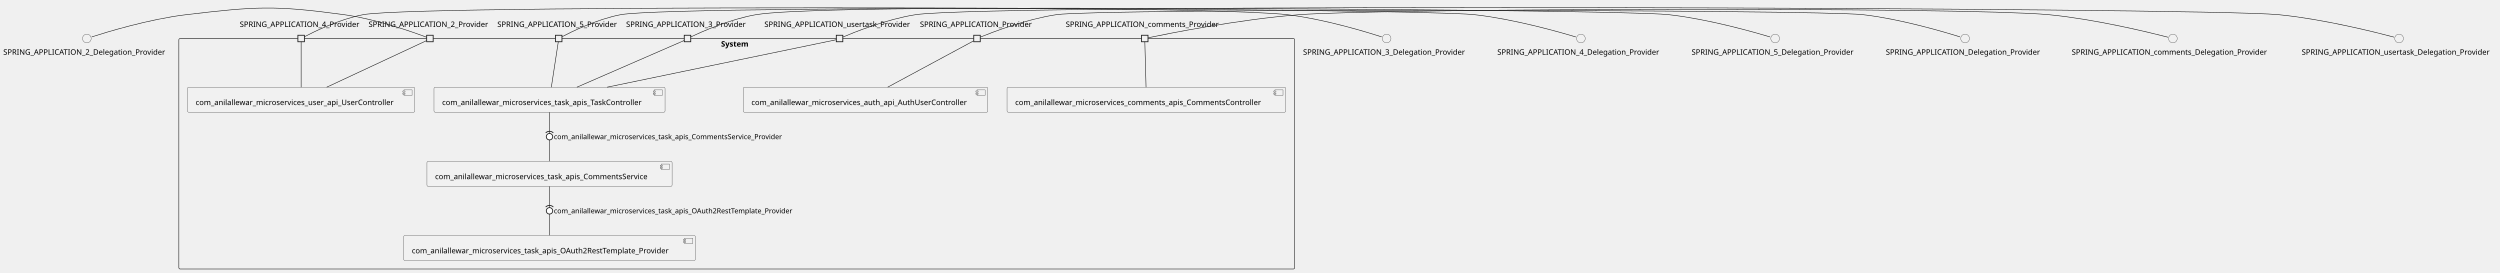
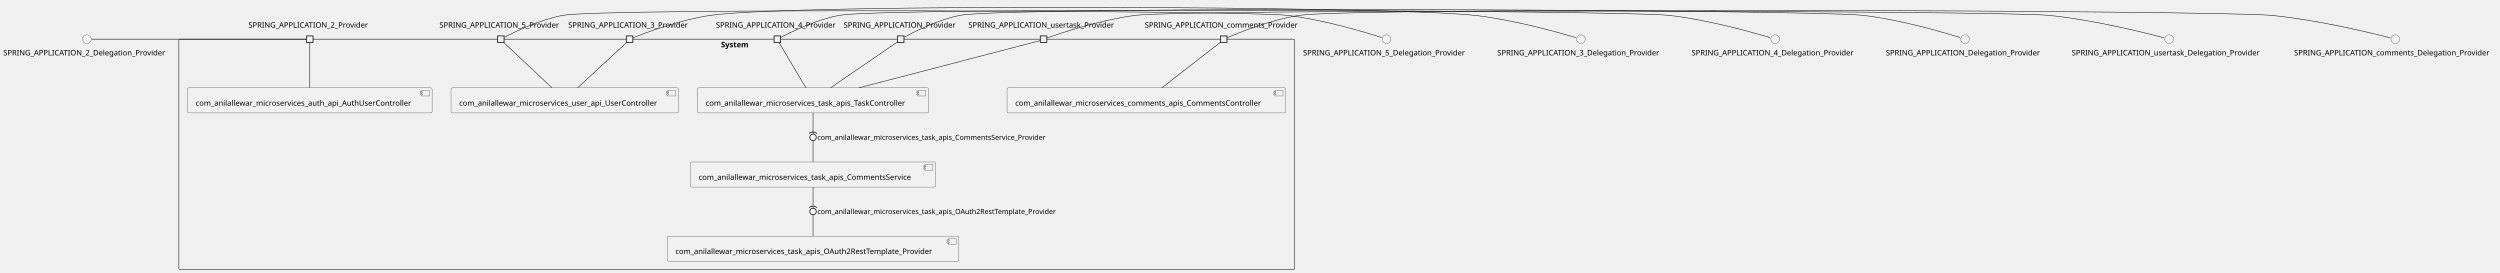
- <svg xmlns="http://www.w3.org/2000/svg" xmlns:xlink="http://www.w3.org/1999/xlink" contentStyleType="text/css" height="503px" preserveAspectRatio="none" style="width:4620px;height:503px;background:#FFFFFF;" version="1.1" viewBox="0 0 4620 503" width="4620px" zoomAndPan="magnify">
+ <svg xmlns="http://www.w3.org/2000/svg" xmlns:xlink="http://www.w3.org/1999/xlink" contentStyleType="text/css" height="504px" preserveAspectRatio="none" style="width:4620px;height:504px;background:#FFFFFF;" version="1.1" viewBox="0 0 4620 504" width="4620px" zoomAndPan="magnify">
  <defs />
  <g>
    <g id="cluster_System">
-       <rect fill="none" height="426" rx="2.5" ry="2.5" style="stroke:#181818;stroke-width:1.0;" width="2062" x="330.5" y="71.15" />
-       <text fill="#000000" font-family="sans-serif" font-size="14" font-weight="bold" lengthAdjust="spacing" textLength="58" x="1332.5" y="86.145">System</text>
+       <rect fill="none" height="426" rx="2.5" ry="2.5" style="stroke:#181818;stroke-width:1.0;" width="2062" x="330.5" y="72.38" />
+       <text fill="#000000" font-family="sans-serif" font-size="14" font-weight="bold" lengthAdjust="spacing" textLength="58" x="1332.5" y="87.375">System</text>
    </g>
    <g id="elem_com_anilallewar_microservices_auth_api_AuthUserController">
-       <a href="anilallewar-microservices-basics-spring-boot.repository#_YavL6vFfEe6Uf7faws-ohA" target="_top" title="anilallewar-microservices-basics-spring-boot.repository#_YavL6vFfEe6Uf7faws-ohA" xlink:actuate="onRequest" xlink:href="anilallewar-microservices-basics-spring-boot.repository#_YavL6vFfEe6Uf7faws-ohA" xlink:show="new" xlink:title="anilallewar-microservices-basics-spring-boot.repository#_YavL6vFfEe6Uf7faws-ohA" xlink:type="simple">
-         <rect fill="#F1F1F1" height="46.297" rx="2.5" ry="2.5" style="stroke:#181818;stroke-width:0.5;" width="452" x="1373.5" y="161.15" />
-         <rect fill="#F1F1F1" height="10" style="stroke:#181818;stroke-width:0.5;" width="15" x="1805.5" y="166.15" />
-         <rect fill="#F1F1F1" height="2" style="stroke:#181818;stroke-width:0.5;" width="4" x="1803.5" y="168.15" />
-         <rect fill="#F1F1F1" height="2" style="stroke:#181818;stroke-width:0.5;" width="4" x="1803.5" y="172.15" />
-         <text fill="#000000" font-family="sans-serif" font-size="14" lengthAdjust="spacing" textLength="412" x="1388.5" y="194.145">com_anilallewar_microservices_auth_api_AuthUserController</text>
+       <a href="anilallewar-microservices-basics-spring-boot.repository#_kJrs-vIoEe6jtf6hvZSwqQ" target="_top" title="anilallewar-microservices-basics-spring-boot.repository#_kJrs-vIoEe6jtf6hvZSwqQ" xlink:actuate="onRequest" xlink:href="anilallewar-microservices-basics-spring-boot.repository#_kJrs-vIoEe6jtf6hvZSwqQ" xlink:show="new" xlink:title="anilallewar-microservices-basics-spring-boot.repository#_kJrs-vIoEe6jtf6hvZSwqQ" xlink:type="simple">
+         <rect fill="#F1F1F1" height="46.297" rx="2.5" ry="2.5" style="stroke:#181818;stroke-width:0.5;" width="452" x="346.5" y="162.38" />
+         <rect fill="#F1F1F1" height="10" style="stroke:#181818;stroke-width:0.5;" width="15" x="778.5" y="167.38" />
+         <rect fill="#F1F1F1" height="2" style="stroke:#181818;stroke-width:0.5;" width="4" x="776.5" y="169.38" />
+         <rect fill="#F1F1F1" height="2" style="stroke:#181818;stroke-width:0.5;" width="4" x="776.5" y="173.38" />
+         <text fill="#000000" font-family="sans-serif" font-size="14" lengthAdjust="spacing" textLength="412" x="361.5" y="195.375">com_anilallewar_microservices_auth_api_AuthUserController</text>
      </a>
    </g>
    <g id="elem_com_anilallewar_microservices_comments_apis_CommentsController">
-       <a href="anilallewar-microservices-basics-spring-boot.repository#_YavL6vFfEe6Uf7faws-ohA" target="_top" title="anilallewar-microservices-basics-spring-boot.repository#_YavL6vFfEe6Uf7faws-ohA" xlink:actuate="onRequest" xlink:href="anilallewar-microservices-basics-spring-boot.repository#_YavL6vFfEe6Uf7faws-ohA" xlink:show="new" xlink:title="anilallewar-microservices-basics-spring-boot.repository#_YavL6vFfEe6Uf7faws-ohA" xlink:type="simple">
-         <rect fill="#F1F1F1" height="46.297" rx="2.5" ry="2.5" style="stroke:#181818;stroke-width:0.5;" width="515" x="1861" y="161.15" />
-         <rect fill="#F1F1F1" height="10" style="stroke:#181818;stroke-width:0.5;" width="15" x="2356" y="166.15" />
-         <rect fill="#F1F1F1" height="2" style="stroke:#181818;stroke-width:0.5;" width="4" x="2354" y="168.15" />
-         <rect fill="#F1F1F1" height="2" style="stroke:#181818;stroke-width:0.5;" width="4" x="2354" y="172.15" />
-         <text fill="#000000" font-family="sans-serif" font-size="14" lengthAdjust="spacing" textLength="475" x="1876" y="194.145">com_anilallewar_microservices_comments_apis_CommentsController</text>
+       <a href="anilallewar-microservices-basics-spring-boot.repository#_kJrs-vIoEe6jtf6hvZSwqQ" target="_top" title="anilallewar-microservices-basics-spring-boot.repository#_kJrs-vIoEe6jtf6hvZSwqQ" xlink:actuate="onRequest" xlink:href="anilallewar-microservices-basics-spring-boot.repository#_kJrs-vIoEe6jtf6hvZSwqQ" xlink:show="new" xlink:title="anilallewar-microservices-basics-spring-boot.repository#_kJrs-vIoEe6jtf6hvZSwqQ" xlink:type="simple">
+         <rect fill="#F1F1F1" height="46.297" rx="2.5" ry="2.5" style="stroke:#181818;stroke-width:0.5;" width="515" x="1861" y="162.38" />
+         <rect fill="#F1F1F1" height="10" style="stroke:#181818;stroke-width:0.5;" width="15" x="2356" y="167.38" />
+         <rect fill="#F1F1F1" height="2" style="stroke:#181818;stroke-width:0.5;" width="4" x="2354" y="169.38" />
+         <rect fill="#F1F1F1" height="2" style="stroke:#181818;stroke-width:0.5;" width="4" x="2354" y="173.38" />
+         <text fill="#000000" font-family="sans-serif" font-size="14" lengthAdjust="spacing" textLength="475" x="1876" y="195.375">com_anilallewar_microservices_comments_apis_CommentsController</text>
      </a>
    </g>
    <g id="elem_com_anilallewar_microservices_task_apis_CommentsService">
-       <a href="anilallewar-microservices-basics-spring-boot.repository#_YavL6vFfEe6Uf7faws-ohA" target="_top" title="anilallewar-microservices-basics-spring-boot.repository#_YavL6vFfEe6Uf7faws-ohA" xlink:actuate="onRequest" xlink:href="anilallewar-microservices-basics-spring-boot.repository#_YavL6vFfEe6Uf7faws-ohA" xlink:show="new" xlink:title="anilallewar-microservices-basics-spring-boot.repository#_YavL6vFfEe6Uf7faws-ohA" xlink:type="simple">
-         <rect fill="#F1F1F1" height="46.297" rx="2.5" ry="2.5" style="stroke:#181818;stroke-width:0.5;" width="453" x="789" y="298.15" />
-         <rect fill="#F1F1F1" height="10" style="stroke:#181818;stroke-width:0.5;" width="15" x="1222" y="303.15" />
-         <rect fill="#F1F1F1" height="2" style="stroke:#181818;stroke-width:0.5;" width="4" x="1220" y="305.15" />
-         <rect fill="#F1F1F1" height="2" style="stroke:#181818;stroke-width:0.5;" width="4" x="1220" y="309.15" />
-         <text fill="#000000" font-family="sans-serif" font-size="14" lengthAdjust="spacing" textLength="413" x="804" y="331.145">com_anilallewar_microservices_task_apis_CommentsService</text>
+       <a href="anilallewar-microservices-basics-spring-boot.repository#_kJrs-vIoEe6jtf6hvZSwqQ" target="_top" title="anilallewar-microservices-basics-spring-boot.repository#_kJrs-vIoEe6jtf6hvZSwqQ" xlink:actuate="onRequest" xlink:href="anilallewar-microservices-basics-spring-boot.repository#_kJrs-vIoEe6jtf6hvZSwqQ" xlink:show="new" xlink:title="anilallewar-microservices-basics-spring-boot.repository#_kJrs-vIoEe6jtf6hvZSwqQ" xlink:type="simple">
+         <rect fill="#F1F1F1" height="46.297" rx="2.5" ry="2.5" style="stroke:#181818;stroke-width:0.5;" width="453" x="1276" y="299.38" />
+         <rect fill="#F1F1F1" height="10" style="stroke:#181818;stroke-width:0.5;" width="15" x="1709" y="304.38" />
+         <rect fill="#F1F1F1" height="2" style="stroke:#181818;stroke-width:0.5;" width="4" x="1707" y="306.38" />
+         <rect fill="#F1F1F1" height="2" style="stroke:#181818;stroke-width:0.5;" width="4" x="1707" y="310.38" />
+         <text fill="#000000" font-family="sans-serif" font-size="14" lengthAdjust="spacing" textLength="413" x="1291" y="332.375">com_anilallewar_microservices_task_apis_CommentsService</text>
      </a>
    </g>
    <g id="elem_com_anilallewar_microservices_task_apis_OAuth2RestTemplate_Provider">
-       <a href="anilallewar-microservices-basics-spring-boot.repository#_YavL6vFfEe6Uf7faws-ohA" target="_top" title="anilallewar-microservices-basics-spring-boot.repository#_YavL6vFfEe6Uf7faws-ohA" xlink:actuate="onRequest" xlink:href="anilallewar-microservices-basics-spring-boot.repository#_YavL6vFfEe6Uf7faws-ohA" xlink:show="new" xlink:title="anilallewar-microservices-basics-spring-boot.repository#_YavL6vFfEe6Uf7faws-ohA" xlink:type="simple">
-         <rect fill="#F1F1F1" height="46.297" rx="2.5" ry="2.5" style="stroke:#181818;stroke-width:0.5;" width="539" x="746" y="435.15" />
-         <rect fill="#F1F1F1" height="10" style="stroke:#181818;stroke-width:0.5;" width="15" x="1265" y="440.15" />
-         <rect fill="#F1F1F1" height="2" style="stroke:#181818;stroke-width:0.5;" width="4" x="1263" y="442.15" />
-         <rect fill="#F1F1F1" height="2" style="stroke:#181818;stroke-width:0.5;" width="4" x="1263" y="446.15" />
-         <text fill="#000000" font-family="sans-serif" font-size="14" lengthAdjust="spacing" textLength="499" x="761" y="468.145">com_anilallewar_microservices_task_apis_OAuth2RestTemplate_Provider</text>
+       <a href="anilallewar-microservices-basics-spring-boot.repository#_kJrs-vIoEe6jtf6hvZSwqQ" target="_top" title="anilallewar-microservices-basics-spring-boot.repository#_kJrs-vIoEe6jtf6hvZSwqQ" xlink:actuate="onRequest" xlink:href="anilallewar-microservices-basics-spring-boot.repository#_kJrs-vIoEe6jtf6hvZSwqQ" xlink:show="new" xlink:title="anilallewar-microservices-basics-spring-boot.repository#_kJrs-vIoEe6jtf6hvZSwqQ" xlink:type="simple">
+         <rect fill="#F1F1F1" height="46.297" rx="2.5" ry="2.5" style="stroke:#181818;stroke-width:0.5;" width="539" x="1233" y="436.38" />
+         <rect fill="#F1F1F1" height="10" style="stroke:#181818;stroke-width:0.5;" width="15" x="1752" y="441.38" />
+         <rect fill="#F1F1F1" height="2" style="stroke:#181818;stroke-width:0.5;" width="4" x="1750" y="443.38" />
+         <rect fill="#F1F1F1" height="2" style="stroke:#181818;stroke-width:0.5;" width="4" x="1750" y="447.38" />
+         <text fill="#000000" font-family="sans-serif" font-size="14" lengthAdjust="spacing" textLength="499" x="1248" y="469.375">com_anilallewar_microservices_task_apis_OAuth2RestTemplate_Provider</text>
      </a>
    </g>
    <g id="elem_com_anilallewar_microservices_task_apis_TaskController">
-       <a href="anilallewar-microservices-basics-spring-boot.repository#_YavL6vFfEe6Uf7faws-ohA" target="_top" title="anilallewar-microservices-basics-spring-boot.repository#_YavL6vFfEe6Uf7faws-ohA" xlink:actuate="onRequest" xlink:href="anilallewar-microservices-basics-spring-boot.repository#_YavL6vFfEe6Uf7faws-ohA" xlink:show="new" xlink:title="anilallewar-microservices-basics-spring-boot.repository#_YavL6vFfEe6Uf7faws-ohA" xlink:type="simple">
-         <rect fill="#F1F1F1" height="46.297" rx="2.5" ry="2.5" style="stroke:#181818;stroke-width:0.5;" width="427" x="802" y="161.15" />
-         <rect fill="#F1F1F1" height="10" style="stroke:#181818;stroke-width:0.5;" width="15" x="1209" y="166.15" />
-         <rect fill="#F1F1F1" height="2" style="stroke:#181818;stroke-width:0.5;" width="4" x="1207" y="168.15" />
-         <rect fill="#F1F1F1" height="2" style="stroke:#181818;stroke-width:0.5;" width="4" x="1207" y="172.15" />
-         <text fill="#000000" font-family="sans-serif" font-size="14" lengthAdjust="spacing" textLength="387" x="817" y="194.145">com_anilallewar_microservices_task_apis_TaskController</text>
+       <a href="anilallewar-microservices-basics-spring-boot.repository#_kJrs-vIoEe6jtf6hvZSwqQ" target="_top" title="anilallewar-microservices-basics-spring-boot.repository#_kJrs-vIoEe6jtf6hvZSwqQ" xlink:actuate="onRequest" xlink:href="anilallewar-microservices-basics-spring-boot.repository#_kJrs-vIoEe6jtf6hvZSwqQ" xlink:show="new" xlink:title="anilallewar-microservices-basics-spring-boot.repository#_kJrs-vIoEe6jtf6hvZSwqQ" xlink:type="simple">
+         <rect fill="#F1F1F1" height="46.297" rx="2.5" ry="2.5" style="stroke:#181818;stroke-width:0.5;" width="427" x="1289" y="162.38" />
+         <rect fill="#F1F1F1" height="10" style="stroke:#181818;stroke-width:0.5;" width="15" x="1696" y="167.38" />
+         <rect fill="#F1F1F1" height="2" style="stroke:#181818;stroke-width:0.5;" width="4" x="1694" y="169.38" />
+         <rect fill="#F1F1F1" height="2" style="stroke:#181818;stroke-width:0.5;" width="4" x="1694" y="173.38" />
+         <text fill="#000000" font-family="sans-serif" font-size="14" lengthAdjust="spacing" textLength="387" x="1304" y="195.375">com_anilallewar_microservices_task_apis_TaskController</text>
      </a>
    </g>
    <g id="elem_com_anilallewar_microservices_user_api_UserController">
-       <a href="anilallewar-microservices-basics-spring-boot.repository#_YavL6vFfEe6Uf7faws-ohA" target="_top" title="anilallewar-microservices-basics-spring-boot.repository#_YavL6vFfEe6Uf7faws-ohA" xlink:actuate="onRequest" xlink:href="anilallewar-microservices-basics-spring-boot.repository#_YavL6vFfEe6Uf7faws-ohA" xlink:show="new" xlink:title="anilallewar-microservices-basics-spring-boot.repository#_YavL6vFfEe6Uf7faws-ohA" xlink:type="simple">
-         <rect fill="#F1F1F1" height="46.297" rx="2.5" ry="2.5" style="stroke:#181818;stroke-width:0.5;" width="420" x="346.5" y="161.15" />
-         <rect fill="#F1F1F1" height="10" style="stroke:#181818;stroke-width:0.5;" width="15" x="746.5" y="166.15" />
-         <rect fill="#F1F1F1" height="2" style="stroke:#181818;stroke-width:0.5;" width="4" x="744.5" y="168.15" />
-         <rect fill="#F1F1F1" height="2" style="stroke:#181818;stroke-width:0.5;" width="4" x="744.5" y="172.15" />
-         <text fill="#000000" font-family="sans-serif" font-size="14" lengthAdjust="spacing" textLength="380" x="361.5" y="194.145">com_anilallewar_microservices_user_api_UserController</text>
+       <a href="anilallewar-microservices-basics-spring-boot.repository#_kJrs-vIoEe6jtf6hvZSwqQ" target="_top" title="anilallewar-microservices-basics-spring-boot.repository#_kJrs-vIoEe6jtf6hvZSwqQ" xlink:actuate="onRequest" xlink:href="anilallewar-microservices-basics-spring-boot.repository#_kJrs-vIoEe6jtf6hvZSwqQ" xlink:show="new" xlink:title="anilallewar-microservices-basics-spring-boot.repository#_kJrs-vIoEe6jtf6hvZSwqQ" xlink:type="simple">
+         <rect fill="#F1F1F1" height="46.297" rx="2.5" ry="2.5" style="stroke:#181818;stroke-width:0.5;" width="420" x="833.5" y="162.38" />
+         <rect fill="#F1F1F1" height="10" style="stroke:#181818;stroke-width:0.5;" width="15" x="1233.5" y="167.38" />
+         <rect fill="#F1F1F1" height="2" style="stroke:#181818;stroke-width:0.5;" width="4" x="1231.5" y="169.38" />
+         <rect fill="#F1F1F1" height="2" style="stroke:#181818;stroke-width:0.5;" width="4" x="1231.5" y="173.38" />
+         <text fill="#000000" font-family="sans-serif" font-size="14" lengthAdjust="spacing" textLength="380" x="848.5" y="195.375">com_anilallewar_microservices_user_api_UserController</text>
      </a>
    </g>
-     <text fill="#000000" font-family="sans-serif" font-size="14" lengthAdjust="spacing" textLength="227" x="681" y="49.848">SPRING_APPLICATION_2_Provider</text>
-     <rect fill="#F1F1F1" height="12" style="stroke:#181818;stroke-width:1.5;" width="12" x="788.5" y="65.15" />
-     <text fill="#000000" font-family="sans-serif" font-size="14" lengthAdjust="spacing" textLength="227" x="1157" y="49.848">SPRING_APPLICATION_3_Provider</text>
-     <rect fill="#F1F1F1" height="12" style="stroke:#181818;stroke-width:1.5;" width="12" x="1264.5" y="65.15" />
-     <text fill="#000000" font-family="sans-serif" font-size="14" lengthAdjust="spacing" textLength="227" x="443" y="49.848">SPRING_APPLICATION_4_Provider</text>
-     <rect fill="#F1F1F1" height="12" style="stroke:#181818;stroke-width:1.5;" width="12" x="550.5" y="65.15" />
-     <text fill="#000000" font-family="sans-serif" font-size="14" lengthAdjust="spacing" textLength="227" x="919" y="49.848">SPRING_APPLICATION_5_Provider</text>
-     <rect fill="#F1F1F1" height="12" style="stroke:#181818;stroke-width:1.5;" width="12" x="1026.5" y="65.15" />
-     <text fill="#000000" font-family="sans-serif" font-size="14" lengthAdjust="spacing" textLength="211" x="1700" y="49.848">SPRING_APPLICATION_Provider</text>
-     <rect fill="#F1F1F1" height="12" style="stroke:#181818;stroke-width:1.5;" width="12" x="1799.5" y="65.15" />
-     <text fill="#000000" font-family="sans-serif" font-size="14" lengthAdjust="spacing" textLength="292" x="1969.5" y="49.848">SPRING_APPLICATION_comments_Provider</text>
-     <rect fill="#F1F1F1" height="12" style="stroke:#181818;stroke-width:1.5;" width="12" x="2109.5" y="65.15" />
-     <text fill="#000000" font-family="sans-serif" font-size="14" lengthAdjust="spacing" textLength="278" x="1412.5" y="49.848">SPRING_APPLICATION_usertask_Provider</text>
-     <rect fill="#F1F1F1" height="12" style="stroke:#181818;stroke-width:1.5;" width="12" x="1545.5" y="65.15" />
+     <text fill="#000000" font-family="sans-serif" font-size="14" lengthAdjust="spacing" textLength="227" x="459" y="51.078">SPRING_APPLICATION_2_Provider</text>
+     <rect fill="#F1F1F1" height="12" style="stroke:#181818;stroke-width:1.5;" width="12" x="566.5" y="66.38" />
+     <text fill="#000000" font-family="sans-serif" font-size="14" lengthAdjust="spacing" textLength="227" x="1050" y="51.078">SPRING_APPLICATION_3_Provider</text>
+     <rect fill="#F1F1F1" height="12" style="stroke:#181818;stroke-width:1.5;" width="12" x="1157.5" y="66.38" />
+     <text fill="#000000" font-family="sans-serif" font-size="14" lengthAdjust="spacing" textLength="227" x="1323" y="51.078">SPRING_APPLICATION_4_Provider</text>
+     <rect fill="#F1F1F1" height="12" style="stroke:#181818;stroke-width:1.5;" width="12" x="1430.5" y="66.38" />
+     <text fill="#000000" font-family="sans-serif" font-size="14" lengthAdjust="spacing" textLength="227" x="812" y="51.078">SPRING_APPLICATION_5_Provider</text>
+     <rect fill="#F1F1F1" height="12" style="stroke:#181818;stroke-width:1.5;" width="12" x="919.5" y="66.38" />
+     <text fill="#000000" font-family="sans-serif" font-size="14" lengthAdjust="spacing" textLength="211" x="1559" y="51.078">SPRING_APPLICATION_Provider</text>
+     <rect fill="#F1F1F1" height="12" style="stroke:#181818;stroke-width:1.5;" width="12" x="1658.5" y="66.38" />
+     <text fill="#000000" font-family="sans-serif" font-size="14" lengthAdjust="spacing" textLength="292" x="2115.5" y="51.078">SPRING_APPLICATION_comments_Provider</text>
+     <rect fill="#F1F1F1" height="12" style="stroke:#181818;stroke-width:1.5;" width="12" x="2255.5" y="66.38" />
+     <text fill="#000000" font-family="sans-serif" font-size="14" lengthAdjust="spacing" textLength="278" x="1789.5" y="51.078">SPRING_APPLICATION_usertask_Provider</text>
+     <rect fill="#F1F1F1" height="12" style="stroke:#181818;stroke-width:1.5;" width="12" x="1922.5" y="66.38" />
    <g id="elem_SPRING_APPLICATION_2_Delegation_Provider">
-       <ellipse cx="160.5" cy="71.15" fill="#F1F1F1" rx="8" ry="8" style="stroke:#181818;stroke-width:0.5;" />
-       <text fill="#000000" font-family="sans-serif" font-size="14" lengthAdjust="spacing" textLength="309" x="6" y="101.145">SPRING_APPLICATION_2_Delegation_Provider</text>
+       <ellipse cx="160.5" cy="72.38" fill="#F1F1F1" rx="8" ry="8" style="stroke:#181818;stroke-width:0.5;" />
+       <text fill="#000000" font-family="sans-serif" font-size="14" lengthAdjust="spacing" textLength="309" x="6" y="102.375">SPRING_APPLICATION_2_Delegation_Provider</text>
    </g>
    <g id="elem_SPRING_APPLICATION_3_Delegation_Provider">
-       <ellipse cx="2562.5" cy="71.15" fill="#F1F1F1" rx="8" ry="8" style="stroke:#181818;stroke-width:0.5;" />
-       <text fill="#000000" font-family="sans-serif" font-size="14" lengthAdjust="spacing" textLength="309" x="2408" y="101.145">SPRING_APPLICATION_3_Delegation_Provider</text>
+       <ellipse cx="2921.5" cy="72.38" fill="#F1F1F1" rx="8" ry="8" style="stroke:#181818;stroke-width:0.5;" />
+       <text fill="#000000" font-family="sans-serif" font-size="14" lengthAdjust="spacing" textLength="309" x="2767" y="102.375">SPRING_APPLICATION_3_Delegation_Provider</text>
    </g>
    <g id="elem_SPRING_APPLICATION_4_Delegation_Provider">
-       <ellipse cx="2921.5" cy="71.15" fill="#F1F1F1" rx="8" ry="8" style="stroke:#181818;stroke-width:0.5;" />
-       <text fill="#000000" font-family="sans-serif" font-size="14" lengthAdjust="spacing" textLength="309" x="2767" y="101.145">SPRING_APPLICATION_4_Delegation_Provider</text>
+       <ellipse cx="3280.5" cy="72.38" fill="#F1F1F1" rx="8" ry="8" style="stroke:#181818;stroke-width:0.5;" />
+       <text fill="#000000" font-family="sans-serif" font-size="14" lengthAdjust="spacing" textLength="309" x="3126" y="102.375">SPRING_APPLICATION_4_Delegation_Provider</text>
    </g>
    <g id="elem_SPRING_APPLICATION_5_Delegation_Provider">
-       <ellipse cx="3280.5" cy="71.15" fill="#F1F1F1" rx="8" ry="8" style="stroke:#181818;stroke-width:0.5;" />
-       <text fill="#000000" font-family="sans-serif" font-size="14" lengthAdjust="spacing" textLength="309" x="3126" y="101.145">SPRING_APPLICATION_5_Delegation_Provider</text>
+       <ellipse cx="2562.5" cy="72.38" fill="#F1F1F1" rx="8" ry="8" style="stroke:#181818;stroke-width:0.5;" />
+       <text fill="#000000" font-family="sans-serif" font-size="14" lengthAdjust="spacing" textLength="309" x="2408" y="102.375">SPRING_APPLICATION_5_Delegation_Provider</text>
    </g>
    <g id="elem_SPRING_APPLICATION_Delegation_Provider">
-       <ellipse cx="3631.5" cy="71.15" fill="#F1F1F1" rx="8" ry="8" style="stroke:#181818;stroke-width:0.5;" />
-       <text fill="#000000" font-family="sans-serif" font-size="14" lengthAdjust="spacing" textLength="293" x="3485" y="101.145">SPRING_APPLICATION_Delegation_Provider</text>
+       <ellipse cx="3631.5" cy="72.38" fill="#F1F1F1" rx="8" ry="8" style="stroke:#181818;stroke-width:0.5;" />
+       <text fill="#000000" font-family="sans-serif" font-size="14" lengthAdjust="spacing" textLength="293" x="3485" y="102.375">SPRING_APPLICATION_Delegation_Provider</text>
    </g>
    <g id="elem_SPRING_APPLICATION_comments_Delegation_Provider">
-       <ellipse cx="4015.5" cy="71.15" fill="#F1F1F1" rx="8" ry="8" style="stroke:#181818;stroke-width:0.5;" />
-       <text fill="#000000" font-family="sans-serif" font-size="14" lengthAdjust="spacing" textLength="374" x="3828.5" y="101.145">SPRING_APPLICATION_comments_Delegation_Provider</text>
+       <ellipse cx="4426.5" cy="72.38" fill="#F1F1F1" rx="8" ry="8" style="stroke:#181818;stroke-width:0.5;" />
+       <text fill="#000000" font-family="sans-serif" font-size="14" lengthAdjust="spacing" textLength="374" x="4239.5" y="102.375">SPRING_APPLICATION_comments_Delegation_Provider</text>
    </g>
    <g id="elem_SPRING_APPLICATION_usertask_Delegation_Provider">
-       <ellipse cx="4433.5" cy="71.15" fill="#F1F1F1" rx="8" ry="8" style="stroke:#181818;stroke-width:0.5;" />
-       <text fill="#000000" font-family="sans-serif" font-size="14" lengthAdjust="spacing" textLength="360" x="4253.5" y="101.145">SPRING_APPLICATION_usertask_Delegation_Provider</text>
+       <ellipse cx="4008.5" cy="72.38" fill="#F1F1F1" rx="8" ry="8" style="stroke:#181818;stroke-width:0.5;" />
+       <text fill="#000000" font-family="sans-serif" font-size="14" lengthAdjust="spacing" textLength="360" x="3828.5" y="102.375">SPRING_APPLICATION_usertask_Delegation_Provider</text>
    </g>
    <g id="link_SPRING_APPLICATION_2_Delegation_Provider_SPRING_APPLICATION_2_Provider">
-       <path d="M169.53,68.18 C195.97,59.66 275.68,35.23 344,27.15 C472.88,11.91 507.41,9.63 636,27.15 C696.84,35.44 767.28,60.84 788.29,68.76 " fill="none" id="SPRING_APPLICATION_2_Delegation_Provider-SPRING_APPLICATION_2_Provider" style="stroke:#181818;stroke-width:1.0;" />
+       <path d="M169.69,72.38 C223.3,72.38 523.27,72.38 566.35,72.38 " fill="none" id="SPRING_APPLICATION_2_Delegation_Provider-SPRING_APPLICATION_2_Provider" style="stroke:#181818;stroke-width:1.0;" />
    </g>
-     <g id="link_SPRING_APPLICATION_2_Provider_com_anilallewar_microservices_user_api_UserController">
-       <path d="M788.38,75.01 C762.91,86.88 663.91,133.06 603.8,161.09 " fill="none" id="SPRING_APPLICATION_2_Provider-com_anilallewar_microservices_user_api_UserController" style="stroke:#181818;stroke-width:1.0;" />
+     <g id="link_SPRING_APPLICATION_2_Provider_com_anilallewar_microservices_auth_api_AuthUserController">
+       <path d="M572.5,78.44 C572.5,93.03 572.5,135.84 572.5,162.36 " fill="none" id="SPRING_APPLICATION_2_Provider-com_anilallewar_microservices_auth_api_AuthUserController" style="stroke:#181818;stroke-width:1.0;" />
    </g>
    <g id="link_SPRING_APPLICATION_3_Delegation_Provider_SPRING_APPLICATION_3_Provider">
-       <path d="M2553.47,68.18 C2527.03,59.66 2447.32,35.23 2379,27.15 C2270.64,14.34 1504.59,8.97 1397,27.15 C1348.85,35.28 1294.57,59.68 1276.62,68.19 " fill="none" id="SPRING_APPLICATION_3_Delegation_Provider-SPRING_APPLICATION_3_Provider" style="stroke:#181818;stroke-width:1.0;" />
+       <path d="M2912.22,69.53 C2884.27,61.12 2798.32,36.49 2725,28.38 C2569.06,11.13 1468.28,6 1313,28.38 C1255.69,36.64 1189.73,61.84 1169.62,69.88 " fill="none" id="SPRING_APPLICATION_3_Delegation_Provider-SPRING_APPLICATION_3_Provider" style="stroke:#181818;stroke-width:1.0;" />
    </g>
-     <g id="link_SPRING_APPLICATION_3_Provider_com_anilallewar_microservices_task_apis_TaskController">
-       <path d="M1264.2,74.89 C1237.31,86.6 1130.69,133.01 1066.1,161.12 " fill="none" id="SPRING_APPLICATION_3_Provider-com_anilallewar_microservices_task_apis_TaskController" style="stroke:#181818;stroke-width:1.0;" />
+     <g id="link_SPRING_APPLICATION_3_Provider_com_anilallewar_microservices_user_api_UserController">
+       <path d="M1158.03,78.44 C1142.26,93.03 1095.98,135.84 1067.31,162.36 " fill="none" id="SPRING_APPLICATION_3_Provider-com_anilallewar_microservices_user_api_UserController" style="stroke:#181818;stroke-width:1.0;" />
    </g>
    <g id="link_SPRING_APPLICATION_4_Delegation_Provider_SPRING_APPLICATION_4_Provider">
-       <path d="M2912.22,68.3 C2884.27,59.89 2798.32,35.26 2725,27.15 C2611.58,14.61 783.2,6.33 671,27.15 C627.66,35.19 579.55,59 562.72,67.81 " fill="none" id="SPRING_APPLICATION_4_Delegation_Provider-SPRING_APPLICATION_4_Provider" style="stroke:#181818;stroke-width:1.0;" />
+       <path d="M3271.22,69.53 C3243.27,61.12 3157.32,36.49 3084,28.38 C2999.35,19.02 1634.74,12.84 1551,28.38 C1507.66,36.42 1459.55,60.23 1442.72,69.04 " fill="none" id="SPRING_APPLICATION_4_Delegation_Provider-SPRING_APPLICATION_4_Provider" style="stroke:#181818;stroke-width:1.0;" />
    </g>
-     <g id="link_SPRING_APPLICATION_4_Provider_com_anilallewar_microservices_user_api_UserController">
-       <path d="M556.5,77.21 C556.5,91.8 556.5,134.61 556.5,161.13 " fill="none" id="SPRING_APPLICATION_4_Provider-com_anilallewar_microservices_user_api_UserController" style="stroke:#181818;stroke-width:1.0;" />
+     <g id="link_SPRING_APPLICATION_4_Provider_com_anilallewar_microservices_task_apis_TaskController">
+       <path d="M1439.51,78.44 C1448.18,93.03 1473.64,135.84 1489.41,162.36 " fill="none" id="SPRING_APPLICATION_4_Provider-com_anilallewar_microservices_task_apis_TaskController" style="stroke:#181818;stroke-width:1.0;" />
    </g>
    <g id="link_SPRING_APPLICATION_5_Delegation_Provider_SPRING_APPLICATION_5_Provider">
-       <path d="M3271.22,68.3 C3243.27,59.89 3157.32,35.26 3084,27.15 C2977.04,15.32 1252.81,7.52 1147,27.15 C1103.66,35.19 1055.55,59 1038.72,67.81 " fill="none" id="SPRING_APPLICATION_5_Delegation_Provider-SPRING_APPLICATION_5_Provider" style="stroke:#181818;stroke-width:1.0;" />
+       <path d="M2553.47,69.41 C2527.03,60.89 2447.32,36.46 2379,28.38 C2305.13,19.65 1113.14,14.81 1040,28.38 C996.66,36.42 948.55,60.23 931.72,69.04 " fill="none" id="SPRING_APPLICATION_5_Delegation_Provider-SPRING_APPLICATION_5_Provider" style="stroke:#181818;stroke-width:1.0;" />
    </g>
-     <g id="link_SPRING_APPLICATION_5_Provider_com_anilallewar_microservices_task_apis_TaskController">
-       <path d="M1031.73,77.21 C1029.49,91.8 1022.93,134.61 1018.87,161.13 " fill="none" id="SPRING_APPLICATION_5_Provider-com_anilallewar_microservices_task_apis_TaskController" style="stroke:#181818;stroke-width:1.0;" />
+     <g id="link_SPRING_APPLICATION_5_Provider_com_anilallewar_microservices_user_api_UserController">
+       <path d="M930.88,78.44 C946.39,93.03 991.89,135.84 1020.09,162.36 " fill="none" id="SPRING_APPLICATION_5_Provider-com_anilallewar_microservices_user_api_UserController" style="stroke:#181818;stroke-width:1.0;" />
    </g>
    <g id="link_SPRING_APPLICATION_Delegation_Provider_SPRING_APPLICATION_Provider">
-       <path d="M3622.22,68.18 C3595.04,59.66 3513.11,35.22 3443,27.15 C3360.71,17.67 2033.95,15.11 1952,27.15 C1896.04,35.37 1831.78,60.37 1811.77,68.54 " fill="none" id="SPRING_APPLICATION_Delegation_Provider-SPRING_APPLICATION_Provider" style="stroke:#181818;stroke-width:1.0;" />
+       <path d="M3622.22,69.41 C3595.04,60.89 3513.11,36.45 3443,28.38 C3350.89,17.77 1865.04,10.77 1774,28.38 C1732.56,36.39 1686.91,60 1670.66,68.92 " fill="none" id="SPRING_APPLICATION_Delegation_Provider-SPRING_APPLICATION_Provider" style="stroke:#181818;stroke-width:1.0;" />
    </g>
-     <g id="link_SPRING_APPLICATION_Provider_com_anilallewar_microservices_auth_api_AuthUserController">
-       <path d="M1799.11,75.59 C1775.48,88.33 1691.75,133.44 1640.55,161.03 " fill="none" id="SPRING_APPLICATION_Provider-com_anilallewar_microservices_auth_api_AuthUserController" style="stroke:#181818;stroke-width:1.0;" />
+     <g id="link_SPRING_APPLICATION_Provider_com_anilallewar_microservices_task_apis_TaskController">
+       <path d="M1658.35,77.6 C1638.35,91.3 1574.21,135.25 1534.72,162.3 " fill="none" id="SPRING_APPLICATION_Provider-com_anilallewar_microservices_task_apis_TaskController" style="stroke:#181818;stroke-width:1.0;" />
    </g>
    <g id="link_SPRING_APPLICATION_comments_Delegation_Provider_SPRING_APPLICATION_comments_Provider">
-       <path d="M4006.41,68.76 C3975.69,60.83 3872.83,35.4 3786,27.15 C3632.8,12.6 2554.44,15.4 2401,27.15 C2287.99,35.81 2152.01,63.47 2121.69,69.84 " fill="none" id="SPRING_APPLICATION_comments_Delegation_Provider-SPRING_APPLICATION_comments_Provider" style="stroke:#181818;stroke-width:1.0;" />
+       <path d="M4417.41,69.99 C4386.69,62.06 4283.83,36.63 4197,28.38 C4097.67,18.94 2499.62,13.2 2401,28.38 C2347.79,36.57 2287.04,61.37 2267.73,69.65 " fill="none" id="SPRING_APPLICATION_comments_Delegation_Provider-SPRING_APPLICATION_comments_Provider" style="stroke:#181818;stroke-width:1.0;" />
    </g>
    <g id="link_SPRING_APPLICATION_comments_Provider_com_anilallewar_microservices_comments_apis_CommentsController">
-       <path d="M2115.64,77.21 C2116.03,91.8 2117.19,134.61 2117.9,161.13 " fill="none" id="SPRING_APPLICATION_comments_Provider-com_anilallewar_microservices_comments_apis_CommentsController" style="stroke:#181818;stroke-width:1.0;" />
+       <path d="M2255.36,78.15 C2236.97,92.42 2181.51,135.47 2147.09,162.18 " fill="none" id="SPRING_APPLICATION_comments_Provider-com_anilallewar_microservices_comments_apis_CommentsController" style="stroke:#181818;stroke-width:1.0;" />
    </g>
    <g id="link_SPRING_APPLICATION_usertask_Delegation_Provider_SPRING_APPLICATION_usertask_Provider">
-       <path d="M4424.27,68.65 C4394,60.59 4294.86,35.36 4211,27.15 C4071.72,13.51 1830.34,6 1692,27.15 C1638.18,35.38 1576.66,60.37 1557.51,68.54 " fill="none" id="SPRING_APPLICATION_usertask_Delegation_Provider-SPRING_APPLICATION_usertask_Provider" style="stroke:#181818;stroke-width:1.0;" />
+       <path d="M3999.27,69.88 C3969,61.82 3869.86,36.59 3786,28.38 C3692.67,19.24 2191.02,16.5 2098,28.38 C2032.56,36.74 1956.27,62.54 1934.55,70.21 " fill="none" id="SPRING_APPLICATION_usertask_Delegation_Provider-SPRING_APPLICATION_usertask_Provider" style="stroke:#181818;stroke-width:1.0;" />
    </g>
    <g id="link_SPRING_APPLICATION_usertask_Provider_com_anilallewar_microservices_task_apis_TaskController">
-       <path d="M1545.48,73.4 C1504.56,81.87 1264.64,131.56 1122.02,161.09 " fill="none" id="SPRING_APPLICATION_usertask_Provider-com_anilallewar_microservices_task_apis_TaskController" style="stroke:#181818;stroke-width:1.0;" />
+       <path d="M1922.48,74.95 C1886.63,84.29 1699.09,133.16 1587.1,162.34 " fill="none" id="SPRING_APPLICATION_usertask_Provider-com_anilallewar_microservices_task_apis_TaskController" style="stroke:#181818;stroke-width:1.0;" />
    </g>
    <g id="link_com_anilallewar_microservices_task_apis_TaskController_com_anilallewar_microservices_task_apis_CommentsService">
-       <path d="M1015.5,207.44 C1015.5,232.46 1015.5,272.8 1015.5,297.82 " fill="none" id="com_anilallewar_microservices_task_apis_TaskController-com_anilallewar_microservices_task_apis_CommentsService" style="stroke:#181818;stroke-width:1.0;" />
-       <text fill="#000000" font-family="sans-serif" font-size="13" lengthAdjust="spacing" textLength="447" x="1023.5" y="257.217">com_anilallewar_microservices_task_apis_CommentsService_Provider</text>
-       <path d="M1022.571,245.559 A10,10 0 0 0 1008.429 245.559" fill="none" style="stroke:#181818;stroke-width:1.5;" />
-       <ellipse cx="1015.5" cy="252.63" fill="#FFFFFF" rx="6" ry="6" style="stroke:#181818;stroke-width:1.5;" />
+       <path d="M1502.5,208.67 C1502.5,233.69 1502.5,274.03 1502.5,299.05 " fill="none" id="com_anilallewar_microservices_task_apis_TaskController-com_anilallewar_microservices_task_apis_CommentsService" style="stroke:#181818;stroke-width:1.0;" />
+       <text fill="#000000" font-family="sans-serif" font-size="13" lengthAdjust="spacing" textLength="447" x="1510.5" y="258.447">com_anilallewar_microservices_task_apis_CommentsService_Provider</text>
+       <path d="M1509.571,246.789 A10,10 0 0 0 1495.429 246.789" fill="none" style="stroke:#181818;stroke-width:1.5;" />
+       <ellipse cx="1502.5" cy="253.86" fill="#FFFFFF" rx="6" ry="6" style="stroke:#181818;stroke-width:1.5;" />
    </g>
    <g id="link_com_anilallewar_microservices_task_apis_CommentsService_com_anilallewar_microservices_task_apis_OAuth2RestTemplate_Provider">
-       <path d="M1015.5,344.44 C1015.5,369.46 1015.5,409.8 1015.5,434.82 " fill="none" id="com_anilallewar_microservices_task_apis_CommentsService-com_anilallewar_microservices_task_apis_OAuth2RestTemplate_Provider" style="stroke:#181818;stroke-width:1.0;" />
-       <text fill="#000000" font-family="sans-serif" font-size="13" lengthAdjust="spacing" textLength="465" x="1023.5" y="394.217">com_anilallewar_microservices_task_apis_OAuth2RestTemplate_Provider</text>
-       <path d="M1022.571,382.559 A10,10 0 0 0 1008.429 382.559" fill="none" style="stroke:#181818;stroke-width:1.5;" />
-       <ellipse cx="1015.5" cy="389.63" fill="#FFFFFF" rx="6" ry="6" style="stroke:#181818;stroke-width:1.5;" />
+       <path d="M1502.5,345.67 C1502.5,370.69 1502.5,411.03 1502.5,436.05 " fill="none" id="com_anilallewar_microservices_task_apis_CommentsService-com_anilallewar_microservices_task_apis_OAuth2RestTemplate_Provider" style="stroke:#181818;stroke-width:1.0;" />
+       <text fill="#000000" font-family="sans-serif" font-size="13" lengthAdjust="spacing" textLength="465" x="1510.5" y="395.447">com_anilallewar_microservices_task_apis_OAuth2RestTemplate_Provider</text>
+       <path d="M1509.571,383.789 A10,10 0 0 0 1495.429 383.789" fill="none" style="stroke:#181818;stroke-width:1.5;" />
+       <ellipse cx="1502.5" cy="390.86" fill="#FFFFFF" rx="6" ry="6" style="stroke:#181818;stroke-width:1.5;" />
    </g>
  </g>
</svg>
